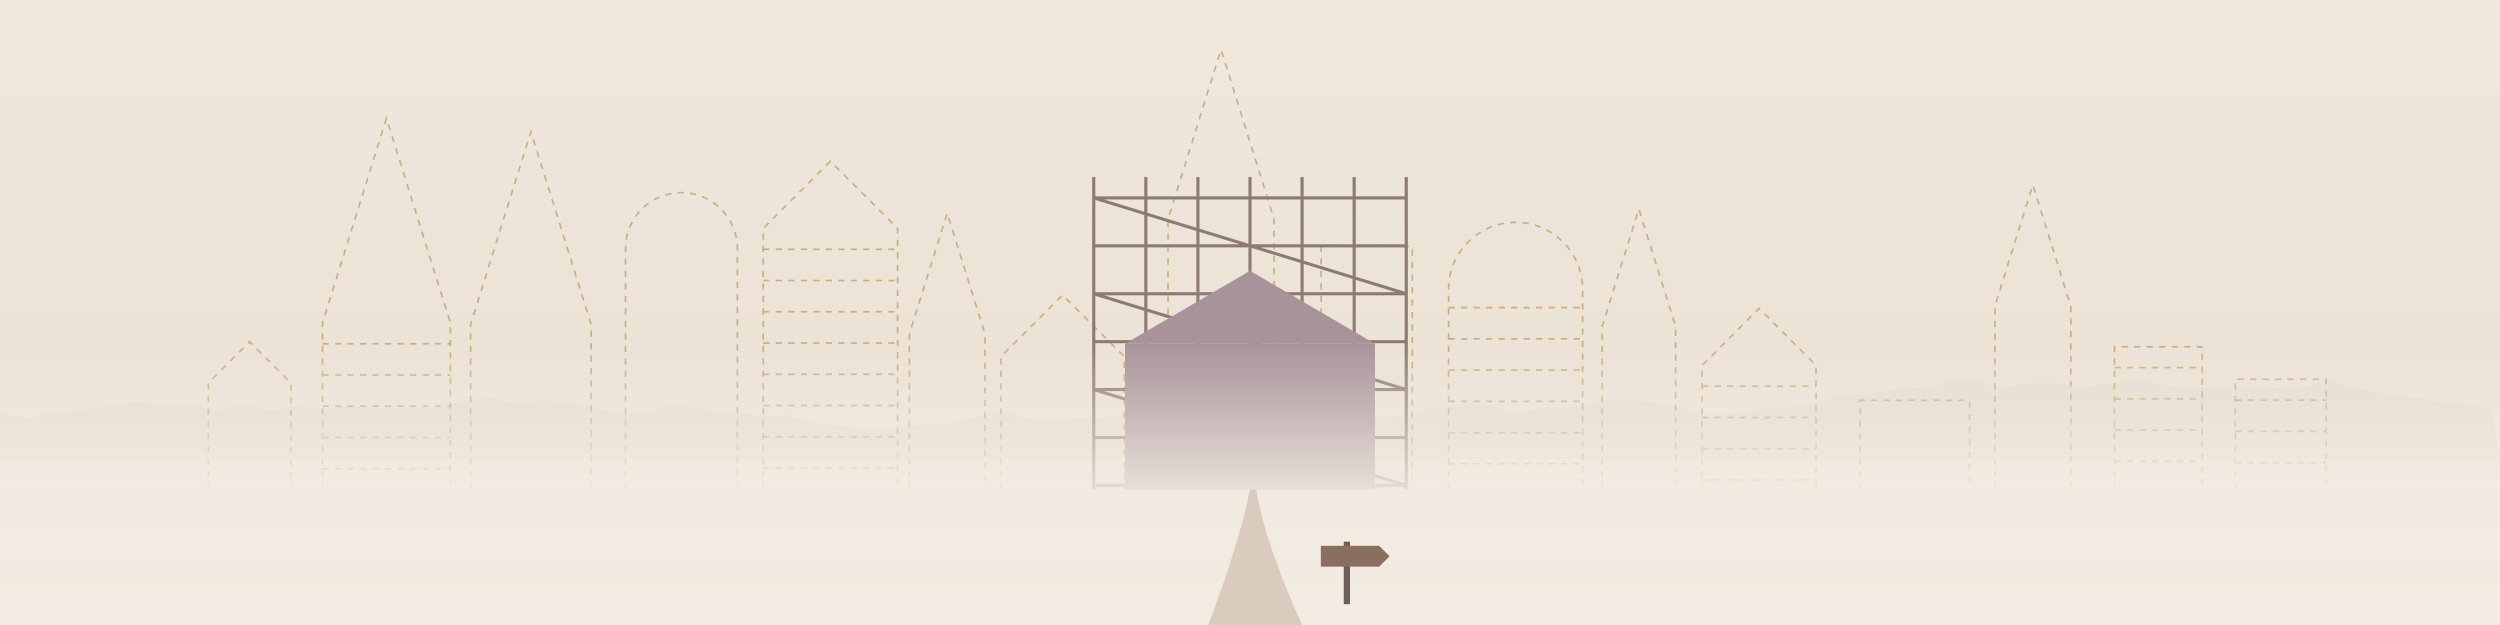
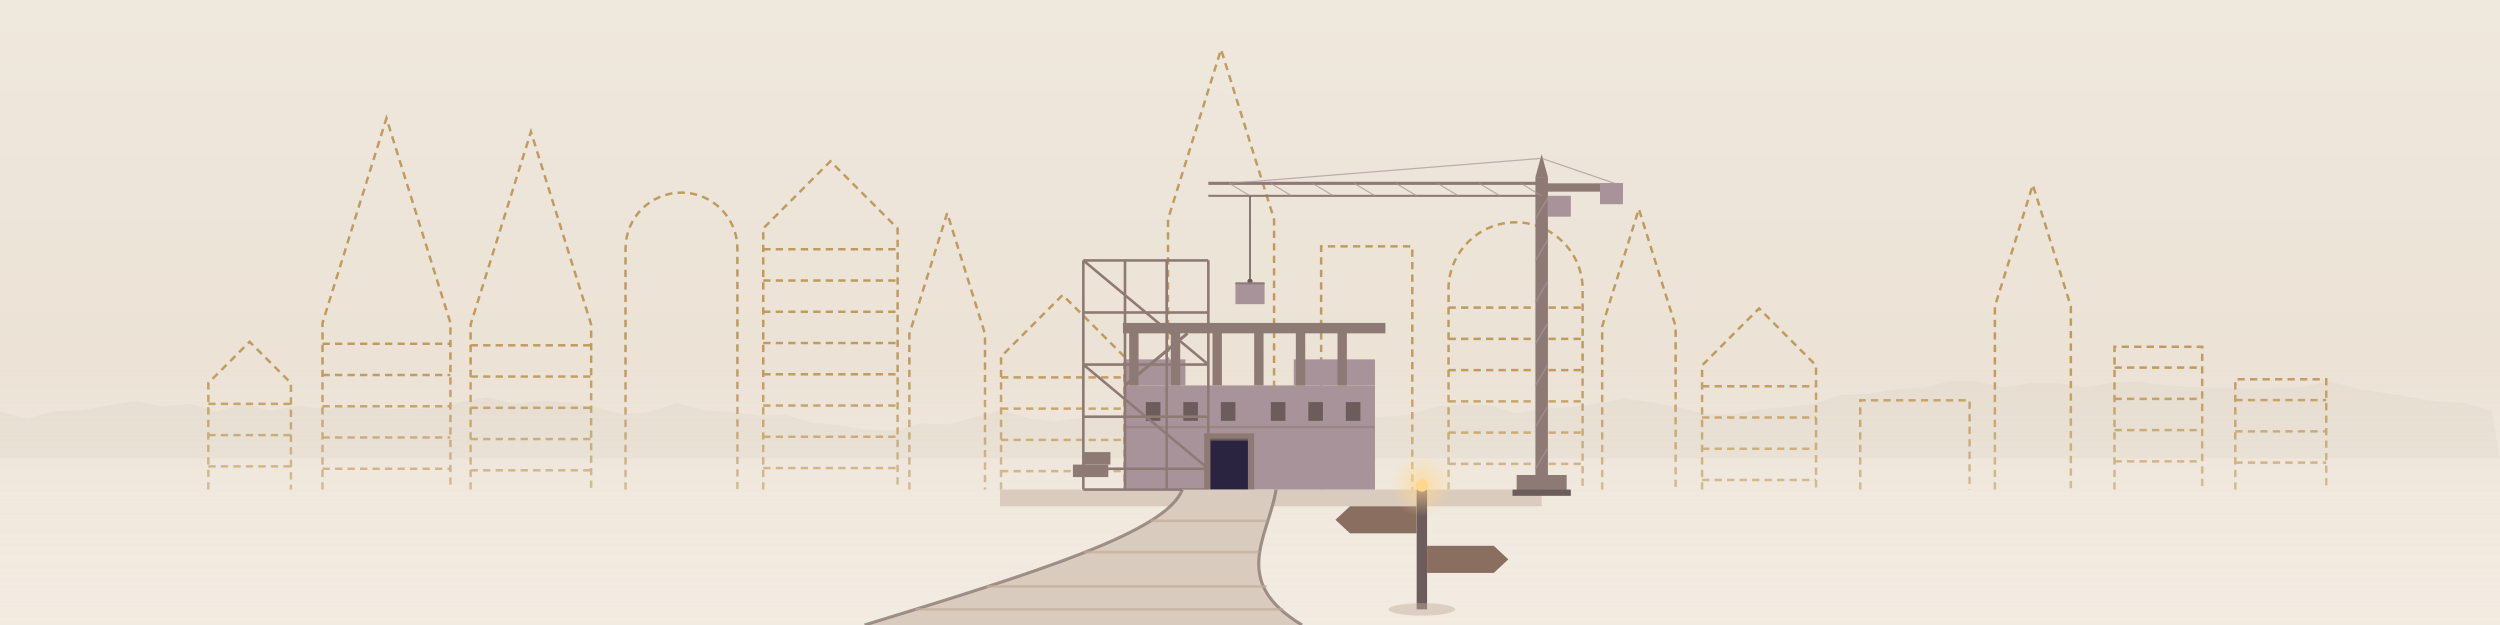
<svg xmlns="http://www.w3.org/2000/svg" viewBox="0 0 2400 600" preserveAspectRatio="xMidYMid slice">
  <defs>
    <linearGradient id="unw-sky" x1="0" y1="0" x2="0" y2="1">
      <stop offset="0" stop-color="#efe8dd" />
      <stop offset="0.6" stop-color="#ece2d6" />
      <stop offset="1" stop-color="#f2ebe1" />
    </linearGradient>
  </defs>
  <rect x="0" y="0" width="2400" height="600" fill="url(#unw-sky)" />
  <path d="M0 440 0 395.2 26 401.8 52 394.7 78 393.9 104 389.2 130 385.1 156 390.1 182 387.5 208 395 234 387.7 260 394.4 286 389.2 312 392.9 338 389.4 364 392.5 390 392.7 416 392.1 442 386.1 468 381.4 494 387.5 520 384.5 546 386.6 572 391 598 398 624 395.2 650 386.9 676 393.8 702 395.7 728 399 754 398.2 780 405.9 806 408.5 832 412.5 858 413.2 884 406.6 910 407.3 936 400.3 962 393.9 988 401.8 1014 404.6 1040 400.8 1066 400.8 1092 393.8 1118 397.5 1144 392.3 1170 394.5 1196 390.9 1222 393.8 1248 394.6 1274 394 1300 401.5 1326 400.2 1352 398.2 1378 390.8 1404 387.9 1430 389.2 1456 396.7 1482 391.8 1508 391.2 1534 387.1 1560 382.5 1586 386.3 1612 391 1638 397.9 1664 397.8 1690 392.8 1716 390.8 1742 387.4 1768 379.1 1794 378.1 1820 373.4 1846 372.4 1872 366 1898 366 1924 372.3 1950 367.6 1976 368 2002 371.9 2028 367.4 2054 366.1 2080 370.2 2106 371.5 2132 372.5 2158 373 2184 372.7 2210 371.7 2236 366 2262 372.9 2288 377 2314 381.3 2340 385.6 2366 386.7 2392 394.3 2400 440Z" fill="#e6ddd0" />
-   <path d="M200 470V367.7L239.6 328.1L279.3 367.7V470M309.6 470V310L371 113.5L432.4 310V470M309.6 330H432.4M309.6 360H432.4M309.6 390H432.4M309.6 420H432.4M309.6 450H432.4M451.8 470V311.5L509.7 126.5L567.5 311.5V470M600.5 470V238.6A53.7 53.7 0 0 1 707.9 238.6V470M732.7 470V219.3L797.2 154.8L861.7 219.3V470M732.7 239.3H861.7M732.7 269.3H861.7M732.7 299.3H861.7M732.7 329.3H861.7M732.7 359.3H861.7M732.7 389.3H861.7M732.7 419.3H861.7M732.7 449.3H861.7M873 470V320.6L909.3 204.5L945.6 320.6V470M961 470V342.3L1020.1 283.2L1079.3 342.3V470M1121.3 470V210.4L1172.2 47.5L1223.1 210.4V470M1268.3 470V236.5H1355.8V470M1390.6 470V275.3A64.4 64.4 0 0 1 1519.3 275.3V470M1390.6 295.3H1519.3M1390.6 325.3H1519.3M1390.6 355.3H1519.3M1390.6 385.3H1519.3M1390.6 415.3H1519.3M1390.6 445.3H1519.3M1538.1 470V313.3L1573.3 200.6L1608.6 313.3V470M1634 470V350.8L1688.7 296.1L1743.4 350.8V470M1634 370.8H1743.4M1634 400.8H1743.4M1634 430.8H1743.4M1634 460.8H1743.4M1785.8 470V384.3H1890.8V470M1915.1 470V294.1L1951.5 177.4L1988 294.1V470M2029.9 470V332.9H2114.1V470M2029.9 352.9H2114.1M2029.9 382.9H2114.1M2029.9 412.9H2114.1M2029.9 442.9H2114.1M2145.9 470V364.1H2233.2V470M2145.9 384.1H2233.2M2145.9 414.1H2233.2M2145.9 444.1H2233.2" fill="none" stroke="#b4893f" stroke-width="1.6" stroke-dasharray="6 6" opacity=".6" class="pl-draw" />
-   <path d="M1050 470V170M1100 470V170M1150 470V170M1200 470V170M1250 470V170M1300 470V170M1350 470V170M1050 190H1350M1050 236H1350M1050 282H1350M1050 328H1350M1050 374H1350M1050 420H1350M1050 466H1350M1050 190L1350 282M1050 282L1350 374M1050 374L1350 466" fill="none" stroke="#8d7a74" stroke-width="3" />
-   <rect x="1080" y="330" width="240" height="140" fill="#a8939a" />
-   <path d="M1080 330 1200 260 1320 330Z" fill="#a8939a" />
+   <path d="M200 470V367.7L239.6 328.1L279.3 367.7V470M200 387.7H279.3M200 417.7H279.3M200 447.7H279.3M309.6 470V310L371 113.5L432.4 310V470M309.6 330H432.4M309.6 360H432.4M309.6 390H432.4M309.6 420H432.4M309.6 450H432.4M451.8 470V311.5L509.7 126.5L567.5 311.5V470M451.8 331.5H567.5M451.8 361.5H567.5M451.8 391.5H567.5M451.8 421.5H567.5M451.8 451.5H567.5M600.5 470V238.6A53.7 53.7 0 0 1 707.9 238.6V470M732.7 470V219.3L797.2 154.8L861.7 219.3V470M732.7 239.3H861.7M732.7 269.3H861.7M732.7 299.3H861.7M732.7 329.3H861.7M732.7 359.3H861.7M732.7 389.3H861.7M732.7 419.3H861.7M732.7 449.3H861.7M873 470V320.6L909.3 204.5L945.6 320.6V470M961 470V342.3L1020.1 283.2L1079.3 342.3V470M961 362.3H1079.3M961 392.3H1079.3M961 422.3H1079.3M961 452.3H1079.3M1121.3 470V210.4L1172.2 47.5L1223.1 210.4V470M1268.3 470V236.5H1355.8V470M1390.6 470V275.3A64.4 64.4 0 0 1 1519.3 275.3V470M1390.6 295.3H1519.3M1390.6 325.3H1519.3M1390.6 355.3H1519.3M1390.6 385.3H1519.3M1390.6 415.3H1519.3M1390.6 445.3H1519.3M1538.1 470V313.3L1573.3 200.6L1608.6 313.3V470M1634 470V350.8L1688.7 296.1L1743.4 350.8V470M1634 370.8H1743.4M1634 400.8H1743.4M1634 430.8H1743.4M1634 460.8H1743.4M1785.8 470V384.3H1890.8V470M1915.1 470V294.1L1951.5 177.4L1988 294.1V470M2029.9 470V332.9H2114.1V470M2029.9 352.9H2114.1M2029.9 382.9H2114.1M2029.9 412.9H2114.1M2029.9 442.9H2114.1M2145.9 470V364.1H2233.2V470M2145.9 384.1H2233.2M2145.9 414.1H2233.2M2145.9 444.1H2233.2" fill="none" stroke="#b4893f" stroke-width="2.4" stroke-dasharray="7 5" opacity=".8" />
  <defs>
    <linearGradient id="fog" x1="0" y1="0" x2="0" y2="1">
      <stop offset="0" stop-color="#f2ebe1" stop-opacity="0" />
-       <stop offset=".55" stop-color="#f2ebe1" stop-opacity=".92" />
-       <stop offset="1" stop-color="#f2ebe1" />
+       <stop offset=".6" stop-color="#f2ebe1" stop-opacity=".5" />
+       <stop offset="1" stop-color="#f2ebe1" stop-opacity=".85" />
    </linearGradient>
+     <radialGradient id="sign-lamp">
+       <stop offset="0" stop-color="#ffd78f" stop-opacity=".7" />
+       <stop offset="1" stop-color="#ffd78f" stop-opacity="0" />
+     </radialGradient>
  </defs>
-   <g class="pl-fog">
-     <rect x="-100" y="330" width="2600" height="270" fill="url(#fog)" />
+   <g>
+     <rect x="-100" y="350" width="2600" height="250" fill="url(#fog)" />
  </g>
-   <path d="M1160 600Q1190 520 1200 470L1206 470Q1214 520 1250 600Z" fill="#d9cbbd" />
-   <rect x="1290" y="520" width="6" height="60" fill="#6d5c5c" />
-   <path d="M1268 524h56l10 10-10 10h-56z" fill="#8a6f60" />
+   <rect x="960" y="470" width="520" height="16" fill="#d9cbbd" />
+   <rect x="1080" y="370" width="240" height="100" fill="#a8939a" />
+   <rect x="1156" y="416" width="48" height="54" fill="#8d7a74" />
+   <rect x="1162" y="422" width="36" height="48" fill="#2a2440" />
+   <path d="M1162 422L1198 422" stroke="#6d5c5c" stroke-width="2" />
+   <path d="M1080 410L1320 410" stroke="#8d7a74" stroke-width="2" opacity=".55" />
+   <path d="M1100 386h14v18h-14zM1136 386h14v18h-14zM1172 386h14v18h-14zM1220 386h14v18h-14zM1256 386h14v18h-14zM1292 386h14v18h-14z" fill="#6d5c5c" />
+   <rect x="1080" y="345" width="58" height="25" fill="#a8939a" />
+   <rect x="1242" y="345" width="78" height="25" fill="#a8939a" />
+   <rect x="1084" y="318" width="9" height="52" fill="#8d7a74" />
+   <rect x="1124" y="318" width="9" height="52" fill="#8d7a74" />
+   <rect x="1164" y="318" width="9" height="52" fill="#8d7a74" />
+   <rect x="1204" y="318" width="9" height="52" fill="#8d7a74" />
+   <rect x="1244" y="318" width="9" height="52" fill="#8d7a74" />
+   <rect x="1284" y="318" width="9" height="52" fill="#8d7a74" />
+   <rect x="1078" y="310" width="252" height="10" fill="#8d7a74" />
+   <path d="M1080 370L1140 320" stroke="#8d7a74" stroke-width="3" />
+   <rect x="1030" y="446" width="34" height="12" fill="#8d7a74" />
+   <rect x="1040" y="434" width="26" height="12" fill="#8d7a74" />
+   <path d="M1040 470V250M1080 470V250M1120 470V250M1160 470V250M1040 250H1160M1040 300H1160M1040 350H1160M1040 400H1160M1040 450H1160M1040 470H1160M1040 250L1160 350M1040 350L1160 450" fill="none" stroke="#8d7a74" stroke-width="2.5" />
+   <rect x="1474" y="170" width="12" height="300" fill="#8d7a74" />
+   <rect x="1456" y="456" width="48" height="16" fill="#8d7a74" />
+   <rect x="1452" y="470" width="56" height="6" fill="#6d5c5c" />
+   <path d="M1474 210L1486 190" stroke="#a8939a" stroke-width="1.4" opacity=".7" />
+   <path d="M1474 250L1486 230" stroke="#a8939a" stroke-width="1.4" opacity=".7" />
+   <path d="M1474 290L1486 270" stroke="#a8939a" stroke-width="1.4" opacity=".7" />
+   <path d="M1474 330L1486 310" stroke="#a8939a" stroke-width="1.4" opacity=".7" />
+   <path d="M1474 370L1486 350" stroke="#a8939a" stroke-width="1.4" opacity=".7" />
+   <path d="M1474 410L1486 390" stroke="#a8939a" stroke-width="1.4" opacity=".7" />
+   <path d="M1474 450L1486 430" stroke="#a8939a" stroke-width="1.4" opacity=".7" />
+   <path d="M1160 176L1480 176" stroke="#8d7a74" stroke-width="3" />
+   <path d="M1160 188L1480 188" stroke="#8d7a74" stroke-width="2" />
+   <path d="M1180 176L1200 188" stroke="#a8939a" stroke-width="1.2" opacity=".7" />
+   <path d="M1220 176L1240 188" stroke="#a8939a" stroke-width="1.2" opacity=".7" />
+   <path d="M1260 176L1280 188" stroke="#a8939a" stroke-width="1.2" opacity=".7" />
+   <path d="M1300 176L1320 188" stroke="#a8939a" stroke-width="1.2" opacity=".7" />
+   <path d="M1340 176L1360 188" stroke="#a8939a" stroke-width="1.2" opacity=".7" />
+   <path d="M1380 176L1400 188" stroke="#a8939a" stroke-width="1.2" opacity=".7" />
+   <path d="M1420 176L1440 188" stroke="#a8939a" stroke-width="1.2" opacity=".7" />
+   <path d="M1460 176L1480 188" stroke="#a8939a" stroke-width="1.2" opacity=".7" />
+   <rect x="1480" y="176" width="78" height="8" fill="#8d7a74" />
+   <rect x="1536" y="176" width="22" height="20" fill="#a8939a" />
+   <path d="M1474 170 1480 148 1486 170Z" fill="#8d7a74" />
+   <path d="M1480 152L1180 176" stroke="#a8939a" stroke-width="1.2" opacity=".7" />
+   <path d="M1480 152L1550 176" stroke="#a8939a" stroke-width="1.2" opacity=".7" />
+   <rect x="1486" y="188" width="22" height="20" fill="#a8939a" />
+   <g>
+     <path d="M1200 188L1200 270" stroke="#6d5c5c" stroke-width="1.5" />
+     <circle cx="1200" cy="270" r="2.5" fill="#6d5c5c" />
+     <rect x="1186" y="272" width="28" height="20" fill="#a8939a" />
+     <path d="M1186 272L1214 272" stroke="#8d7a74" stroke-width="2" />
+   </g>
+   <path d="M1135 470C1120 510 1000 548 830 600L1250 600C1180 558 1218 515 1225 470Z" fill="#d9cbbd" />
+   <path d="M1135 470C1120 510 1000 548 830 600M1225 470C1218 515 1180 558 1250 600" fill="none" stroke="#8d7a74" stroke-width="3" opacity=".8" />
+   <path d="M1105 500H1216M1041 530H1209M947 563H1216M879 585H1232" fill="none" stroke="#c2ad9c" stroke-width="2.5" opacity=".7" />
+   <rect x="1360" y="470" width="10" height="115" fill="#6d5c5c" />
+   <path d="M1296 486h64v26h-64l-14-13z" fill="#8a6f60" />
+   <path d="M1370 524h64l14 13-14 13h-64z" fill="#8a6f60" />
+   <circle cx="1365" cy="466" r="30" fill="url(#sign-lamp)" />
+   <circle cx="1365" cy="466" r="6" fill="#ffd78f" />
+   <ellipse cx="1365" cy="585" rx="32" ry="6" fill="#c2ad9c" opacity=".45" />
</svg>
